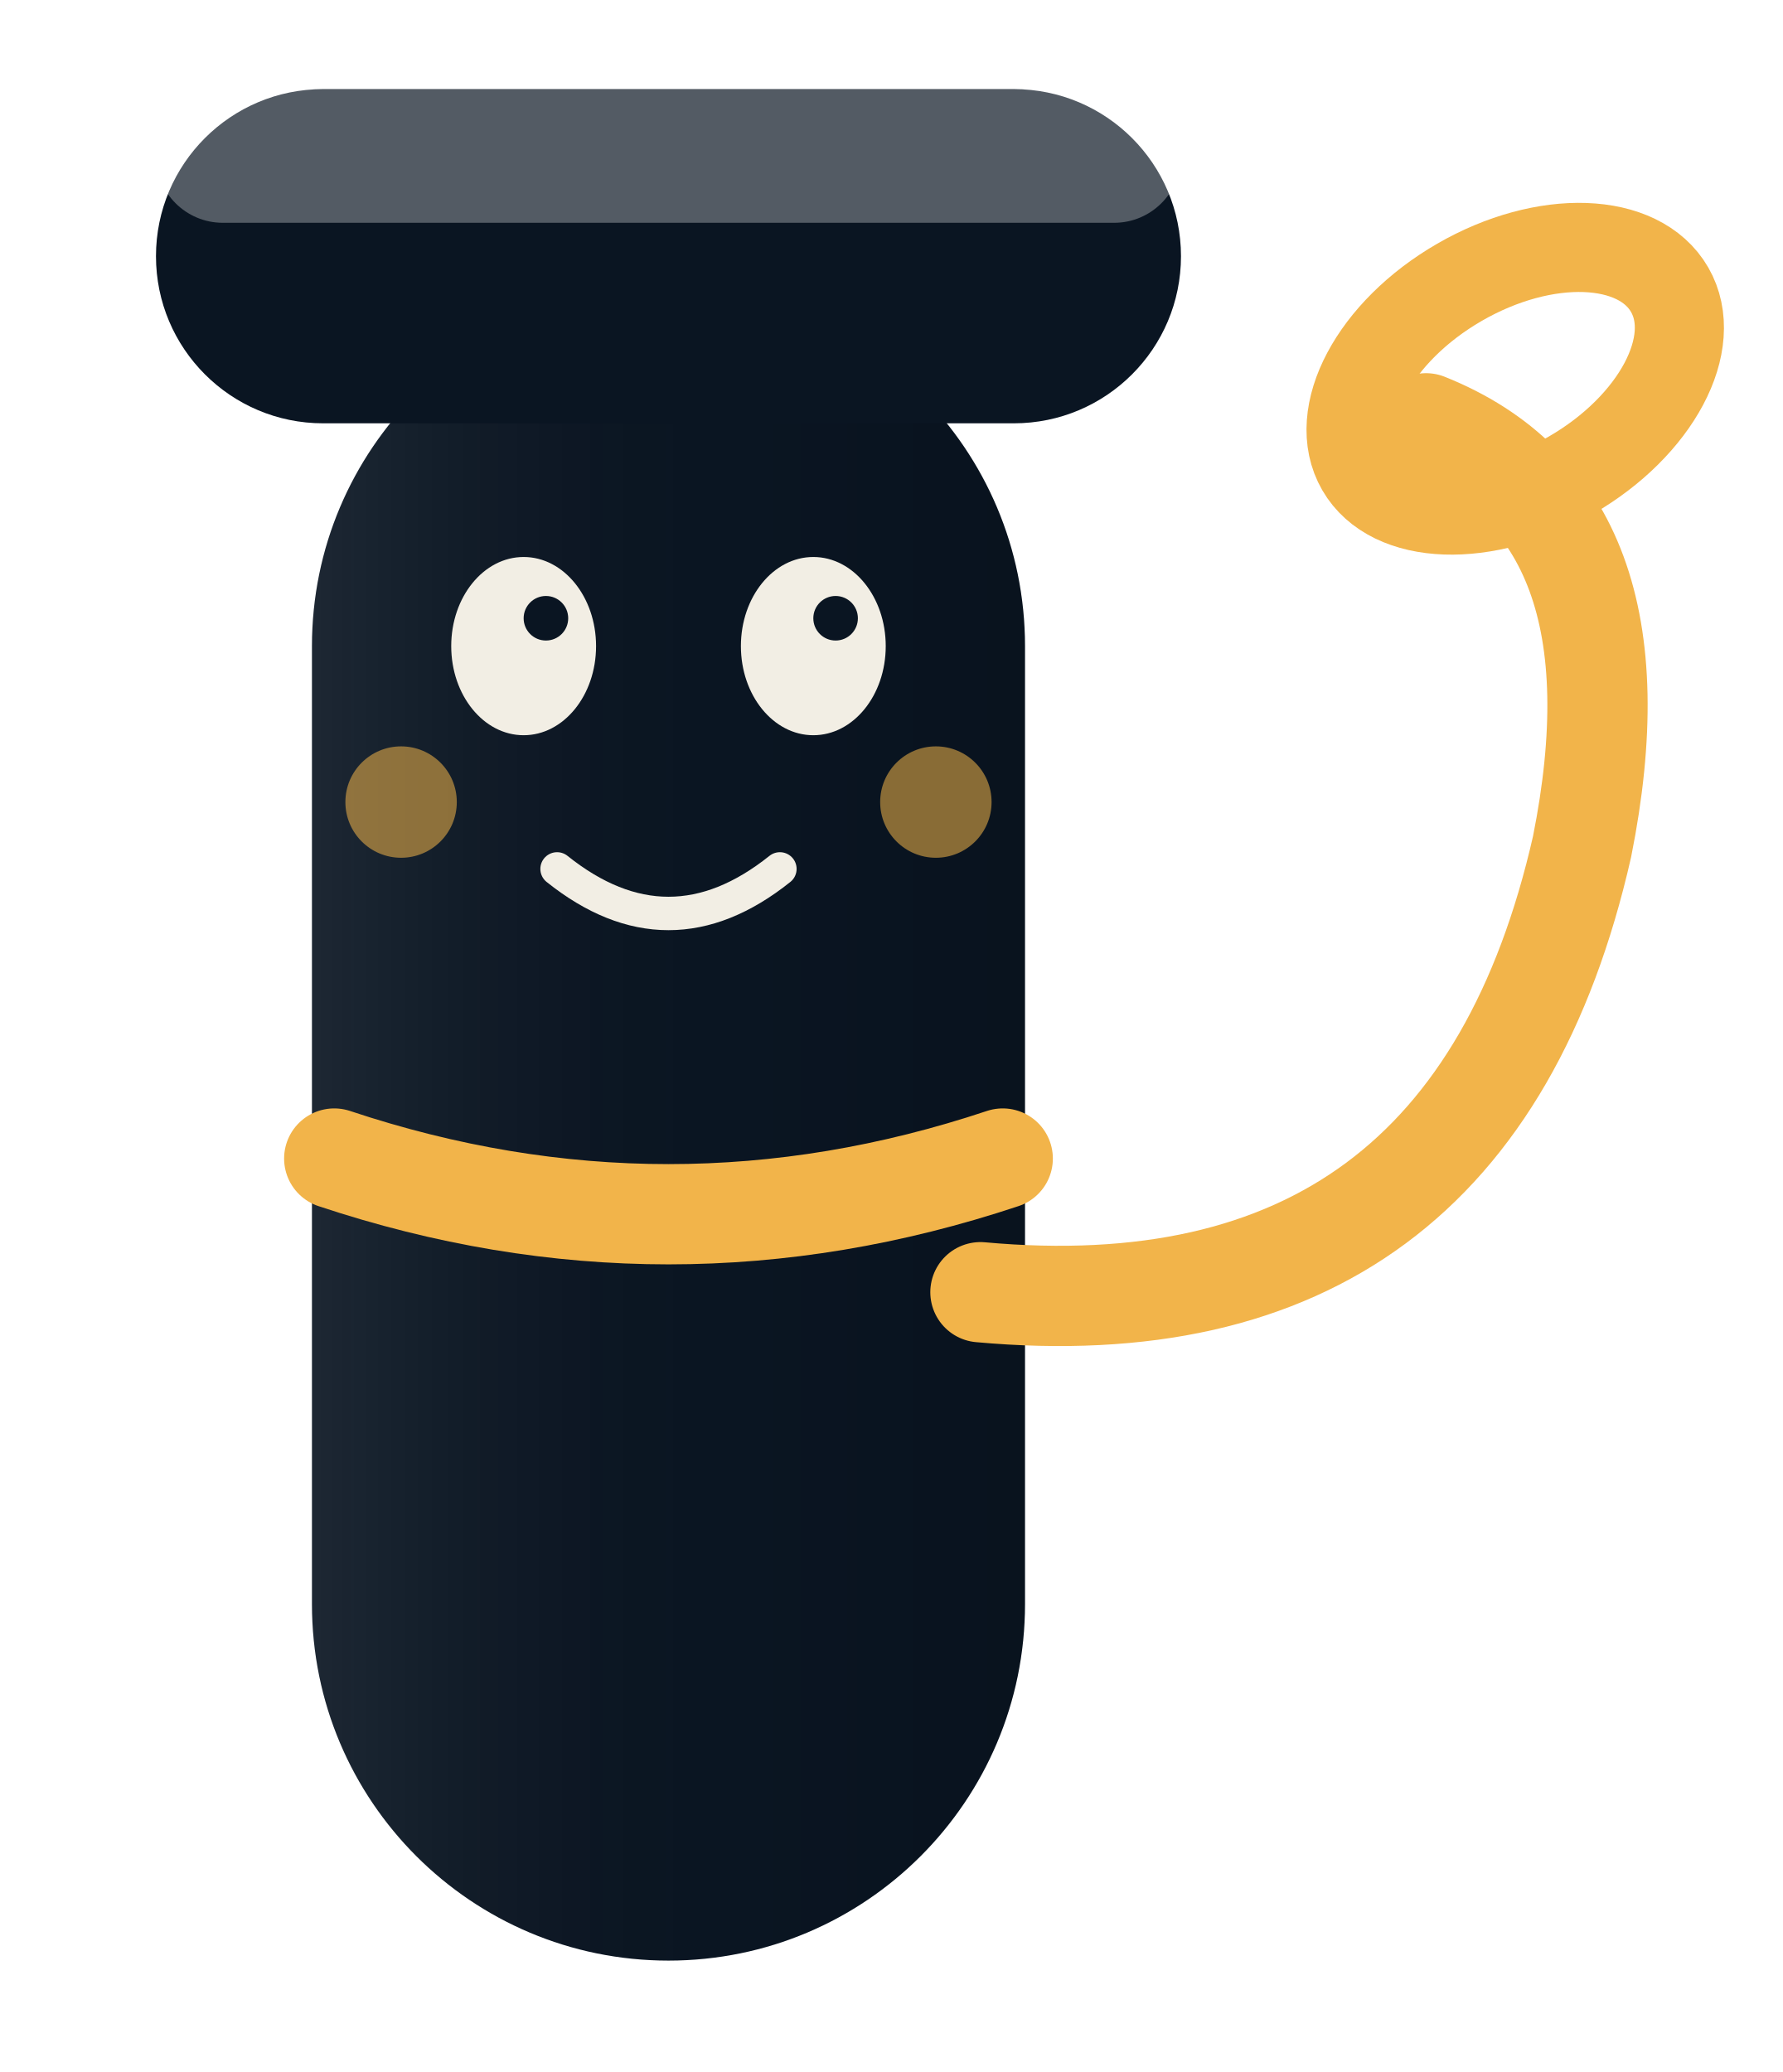
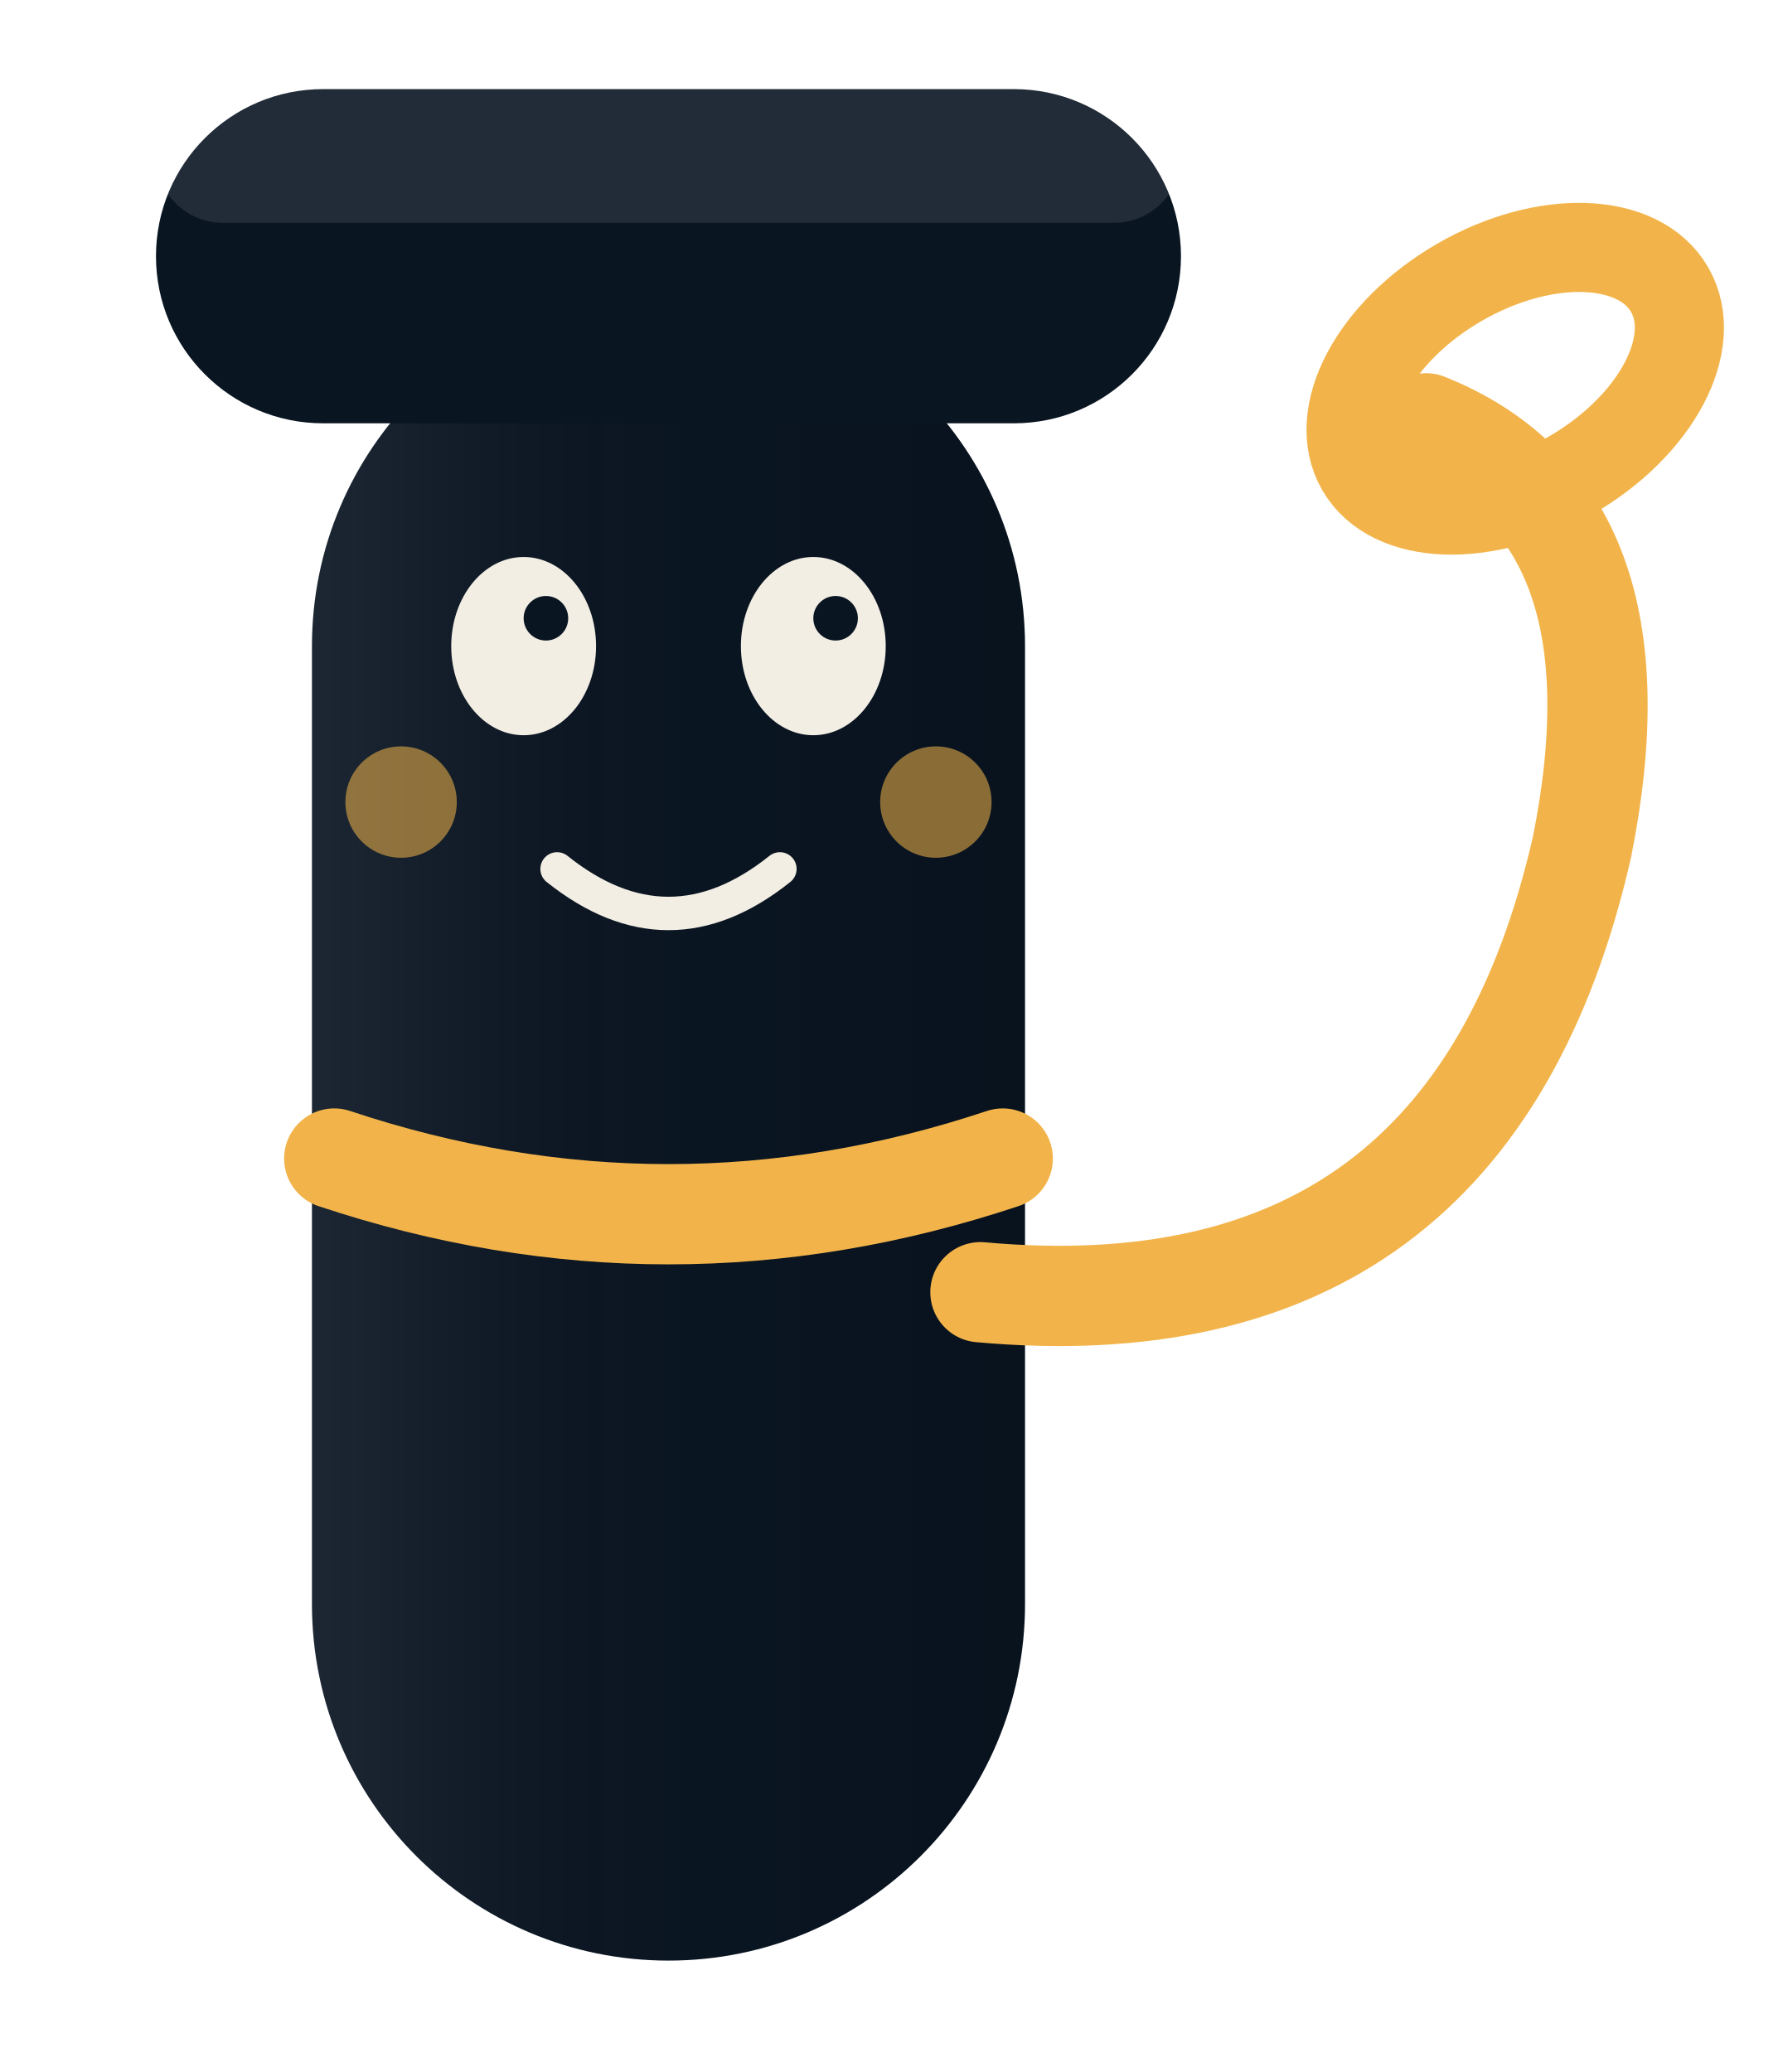
<svg xmlns="http://www.w3.org/2000/svg" viewBox="-60 -176 160 186">
  <defs>
    <linearGradient id="shade" x1="0" y1="0" x2="1" y2="0">
      <stop offset="0" stop-color="rgba(255,255,255,.08)" />
      <stop offset=".6" stop-color="rgba(0,0,0,0)" />
      <stop offset="1" stop-color="rgba(0,0,0,.12)" />
    </linearGradient>
  </defs>
  <g transform="rotate(0)">
    <rect x="-32" y="-150" width="64" height="150" rx="32" fill="#0a1522" />
    <rect x="-32" y="-150" width="64" height="150" rx="32" fill="url(#shade)" />
    <path d="M28 -60 q 44 4 54 -40 q 6 -30 -14 -38" fill="none" stroke="#f2b44a" stroke-width="9" stroke-linecap="round" />
    <ellipse cx="76" cy="-142" rx="16" ry="10" fill="none" stroke="#f2b44a" stroke-width="8" transform="rotate(-30 76 -142)" />
    <path d="M-30 -72 q 30 10 60 0" fill="none" stroke="#f2b44a" stroke-width="9" stroke-linecap="round" />
    <rect x="-46" y="-168" width="92" height="30" rx="15" fill="#0a1522" />
-     <rect x="-46" y="-168" width="92" height="12" rx="6" fill="rgba(255,255,255,.3)" />
+     <rect x="-46" y="-168" width="92" height="12" rx="6" fill="rgba(255,255,255,0.1)" />
    <ellipse cx="-13" cy="-118" rx="6.5" ry="8" fill="#f2eee4" />
    <circle cx="-11" cy="-120.5" r="2" fill="#0a1522" />
    <ellipse cx="13" cy="-118" rx="6.5" ry="8" fill="#f2eee4" />
    <circle cx="15" cy="-120.5" r="2" fill="#0a1522" />
    <path d="M-10 -98 q 10 8 20 0" stroke="#f2eee4" stroke-width="3" fill="none" stroke-linecap="round" stroke-linejoin="round" />
    <circle cx="-24" cy="-104" r="5" fill="rgba(242,180,74,.55)" />
    <circle cx="24" cy="-104" r="5" fill="rgba(242,180,74,.55)" />
  </g>
</svg>
